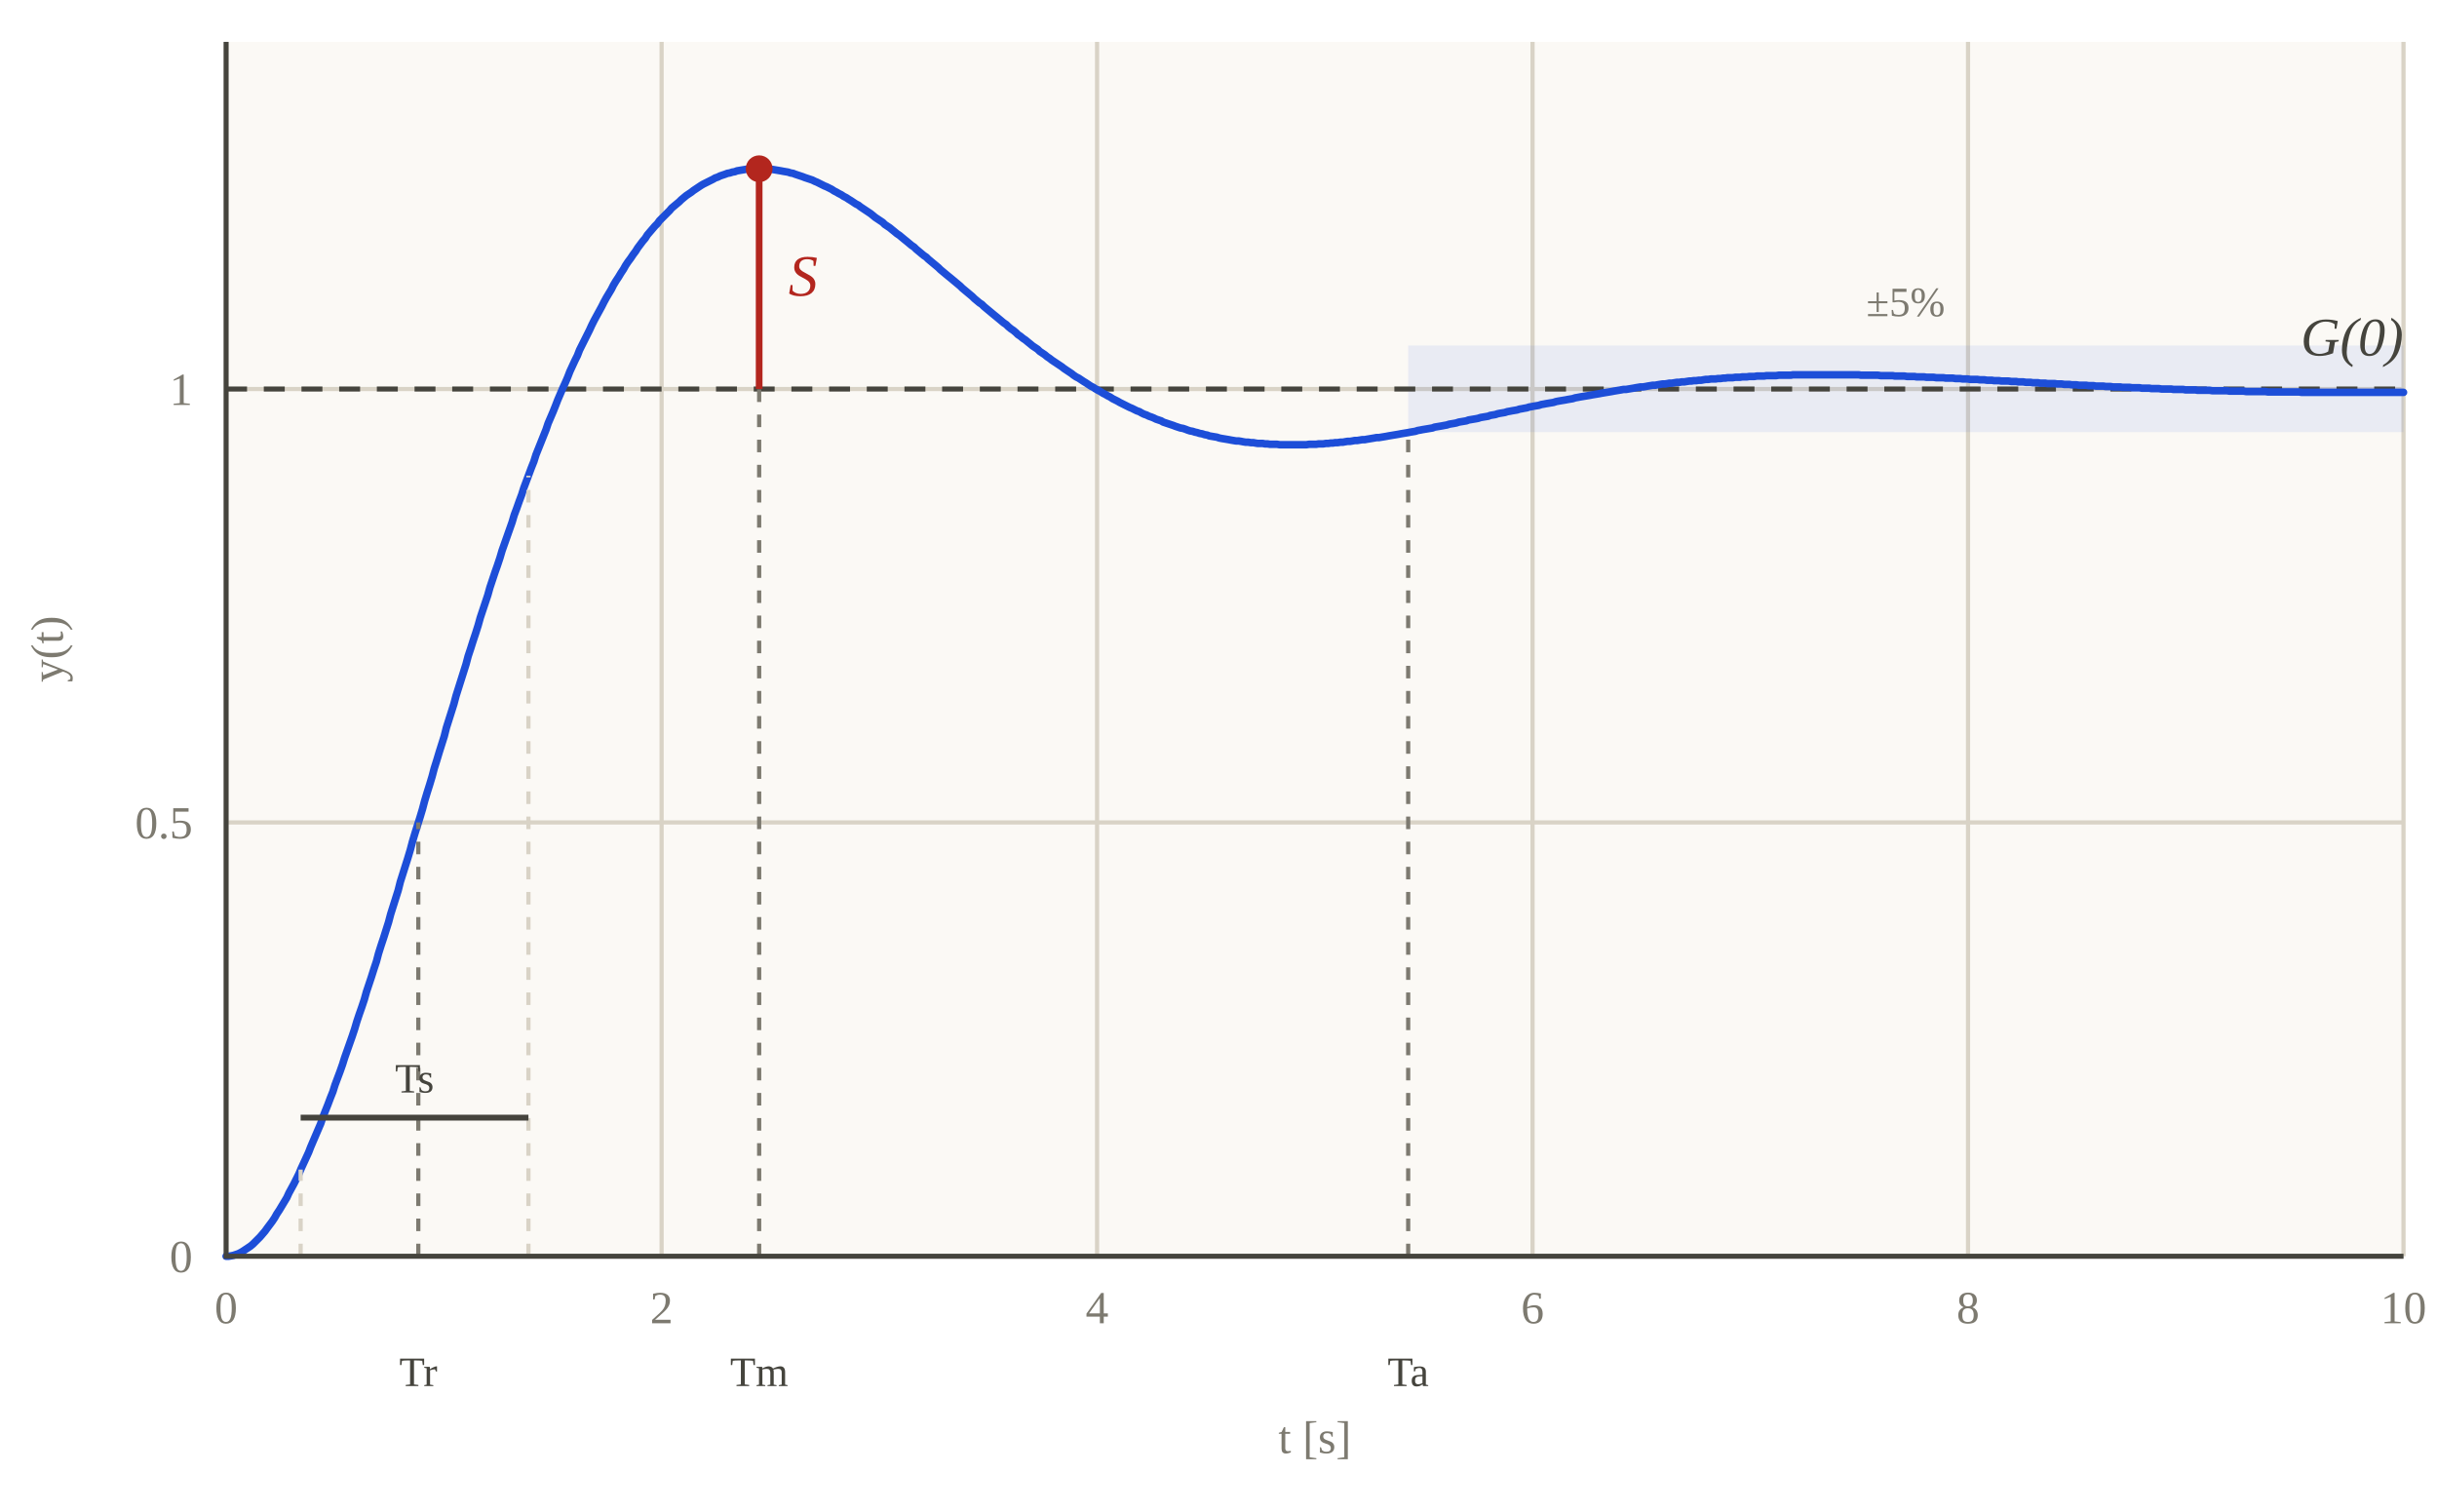
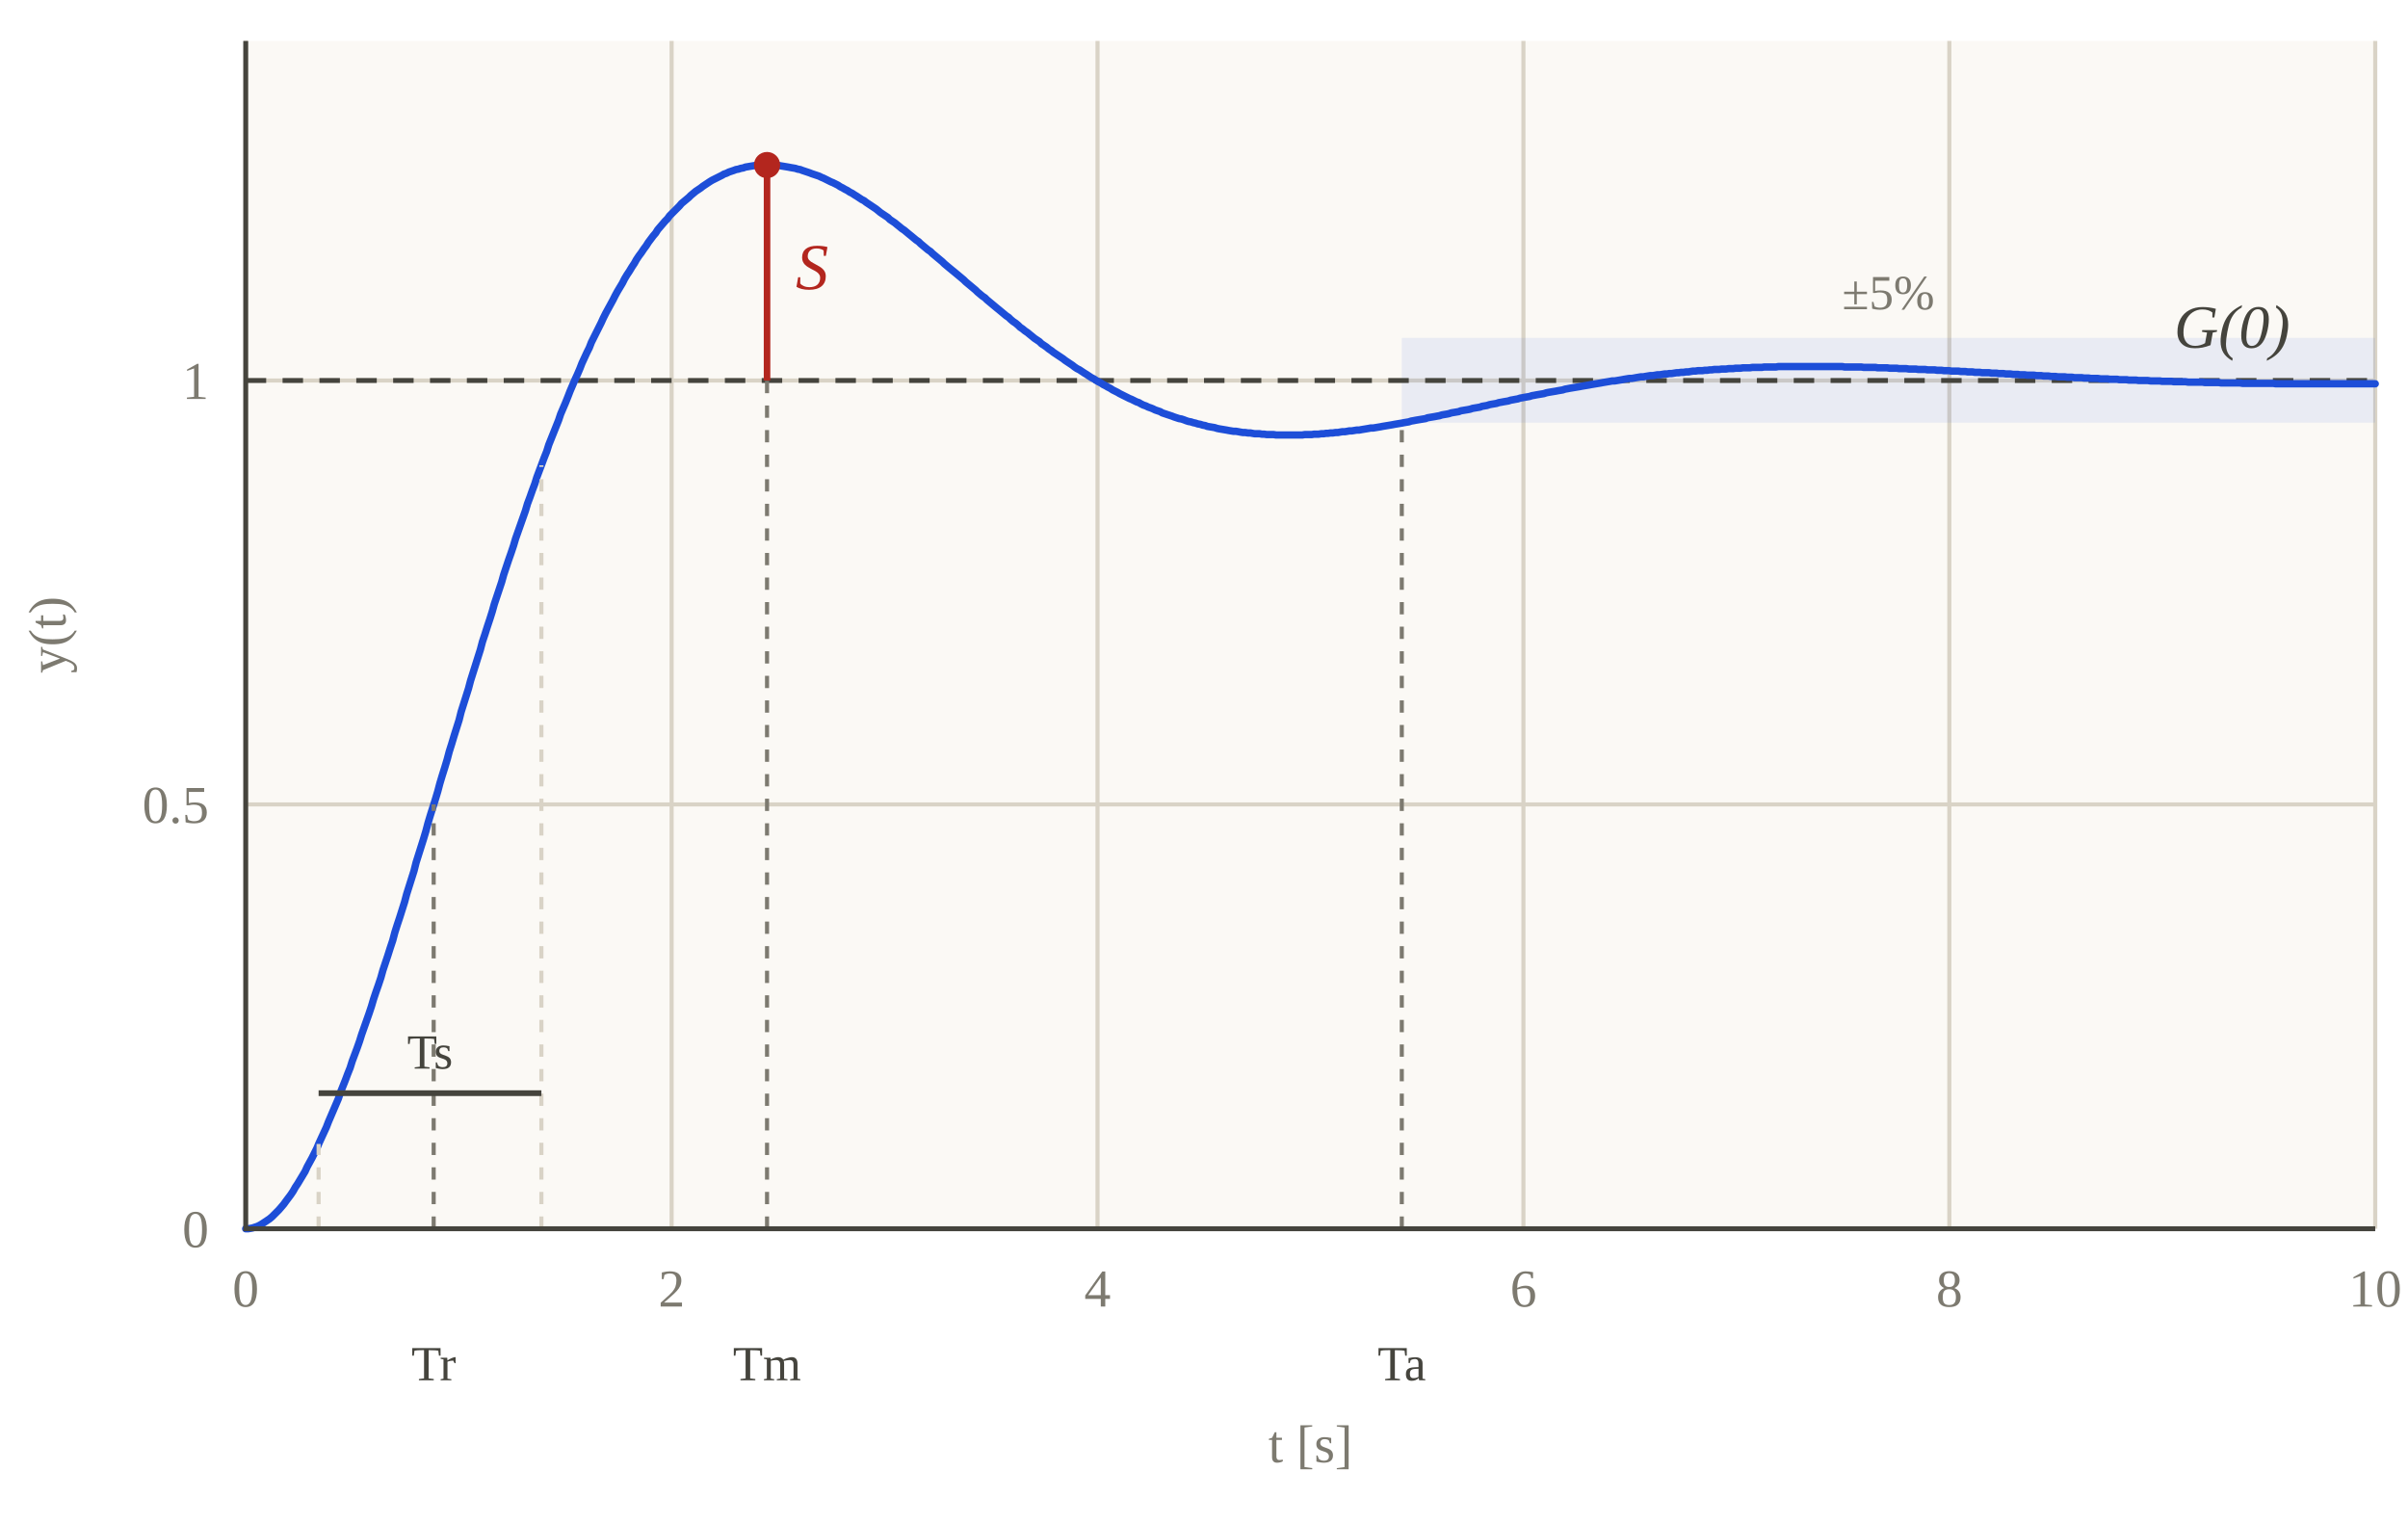
- <svg xmlns="http://www.w3.org/2000/svg" viewBox="0 0 582 361" fill="none">
-   <rect x="54.0" y="10.0" width="520.0" height="290.0" fill="var(--colore-foglio, #fbf9f5)" />
-   <path d="M54.0 10.0 V300.0 M158.0 10.0 V300.0 M262.0 10.0 V300.0 M366.0 10.0 V300.0 M470.0 10.0 V300.0 M574.0 10.0 V300.0 M54.0 300.0 H574.0 M54.0 196.4 H574.0 M54.0 92.9 H574.0" stroke="var(--colore-filetto, #d9d3c6)" stroke-width="1" />
-   <rect x="336.3" y="82.5" width="237.7" height="20.7" fill="var(--colore-blu-tenue, rgba(29,78,216,.08))" />
-   <path d="M54.0 92.9 H574.0" stroke="var(--colore-testo-2, #45443d)" stroke-width="1.2" stroke-dasharray="5 4" />
-   <path d="M54.0 300.0 L54.6 300.0 L55.2 299.9 L55.7 299.8 L56.3 299.6 L56.9 299.4 L57.5 299.1 L58.0 298.8 L58.6 298.4 L59.2 298.0 L59.8 297.6 L60.4 297.1 L60.9 296.6 L61.5 296.0 L62.1 295.4 L62.7 294.7 L63.3 294.0 L63.8 293.3 L64.4 292.5 L65.0 291.7 L65.6 290.8 L66.1 289.9 L66.7 289.0 L67.3 288.0 L67.9 287.0 L68.5 286.0 L69.0 284.9 L69.6 283.8 L70.2 282.7 L70.8 281.5 L71.4 280.3 L71.9 279.1 L72.5 277.8 L73.1 276.5 L73.7 275.2 L74.2 273.9 L74.8 272.5 L75.4 271.1 L76.0 269.7 L76.6 268.3 L77.1 266.8 L77.7 265.3 L78.3 263.8 L78.9 262.2 L79.5 260.7 L80.0 259.1 L80.6 257.5 L81.2 255.9 L81.8 254.2 L82.3 252.6 L82.9 250.9 L83.5 249.2 L84.1 247.5 L84.7 245.7 L85.2 244.0 L85.8 242.2 L86.4 240.5 L87.0 238.7 L87.5 236.9 L88.1 235.1 L88.7 233.3 L89.3 231.4 L89.9 229.6 L90.4 227.7 L91.0 225.8 L91.6 224.0 L92.2 222.1 L92.8 220.2 L93.3 218.3 L93.9 216.4 L94.5 214.5 L95.1 212.6 L95.6 210.6 L96.2 208.7 L96.8 206.8 L97.4 204.9 L98.0 202.9 L98.5 201.0 L99.1 199.0 L99.7 197.1 L100.3 195.2 L100.9 193.2 L101.4 191.3 L102.0 189.3 L102.6 187.4 L103.2 185.4 L103.7 183.5 L104.3 181.6 L104.9 179.6 L105.5 177.7 L106.1 175.8 L106.6 173.8 L107.2 171.9 L107.8 170.0 L108.4 168.1 L108.9 166.2 L109.5 164.3 L110.1 162.4 L110.7 160.5 L111.3 158.6 L111.8 156.7 L112.4 154.9 L113.0 153.0 L113.6 151.2 L114.2 149.3 L114.7 147.5 L115.3 145.7 L115.9 143.9 L116.5 142.1 L117.0 140.3 L117.6 138.5 L118.2 136.7 L118.8 135.0 L119.4 133.2 L119.9 131.5 L120.5 129.8 L121.1 128.1 L121.7 126.4 L122.3 124.7 L122.8 123.0 L123.4 121.4 L124.0 119.7 L124.6 118.1 L125.1 116.5 L125.7 114.9 L126.3 113.3 L126.9 111.7 L127.5 110.2 L128.0 108.6 L128.6 107.1 L129.2 105.6 L129.8 104.1 L130.4 102.6 L130.9 101.1 L131.5 99.7 L132.1 98.3 L132.7 96.8 L133.2 95.5 L133.8 94.1 L134.4 92.7 L135.0 91.4 L135.6 90.0 L136.1 88.7 L136.7 87.4 L137.3 86.1 L137.9 84.9 L138.4 83.6 L139.0 82.4 L139.6 81.2 L140.2 80.0 L140.8 78.8 L141.3 77.7 L141.9 76.5 L142.5 75.4 L143.1 74.3 L143.7 73.2 L144.2 72.2 L144.8 71.1 L145.4 70.1 L146.0 69.1 L146.5 68.1 L147.1 67.1 L147.7 66.2 L148.3 65.2 L148.9 64.3 L149.4 63.4 L150.0 62.5 L150.6 61.7 L151.2 60.8 L151.8 60.0 L152.3 59.2 L152.9 58.4 L153.5 57.6 L154.1 56.9 L154.6 56.1 L155.2 55.4 L155.8 54.7 L156.4 54.0 L157.0 53.4 L157.5 52.7 L158.1 52.1 L158.7 51.5 L159.3 50.9 L159.9 50.3 L160.4 49.7 L161.0 49.2 L161.6 48.7 L162.2 48.2 L162.7 47.7 L163.3 47.2 L163.9 46.7 L164.5 46.3 L165.1 45.9 L165.6 45.5 L166.2 45.1 L166.8 44.7 L167.4 44.3 L167.9 44.0 L168.5 43.7 L169.1 43.4 L169.7 43.1 L170.3 42.8 L170.8 42.5 L171.4 42.3 L172.0 42.0 L172.6 41.8 L173.2 41.6 L173.7 41.4 L174.3 41.3 L174.9 41.1 L175.5 41.0 L176.0 40.8 L176.6 40.7 L177.2 40.6 L177.8 40.5 L178.4 40.4 L178.9 40.4 L179.5 40.3 L180.1 40.3 L180.7 40.3 L181.3 40.3 L181.8 40.3 L182.4 40.3 L183.0 40.3 L183.6 40.4 L184.1 40.4 L184.7 40.5 L185.3 40.6 L185.9 40.7 L186.5 40.8 L187.0 40.9 L187.6 41.0 L188.2 41.1 L188.8 41.3 L189.4 41.4 L189.9 41.6 L190.5 41.8 L191.1 42.0 L191.7 42.2 L192.2 42.4 L192.8 42.6 L193.4 42.8 L194.0 43.0 L194.6 43.3 L195.1 43.5 L195.7 43.8 L196.3 44.1 L196.9 44.4 L197.4 44.6 L198.0 44.9 L198.6 45.2 L199.2 45.6 L199.8 45.9 L200.3 46.2 L200.9 46.5 L201.5 46.9 L202.1 47.2 L202.7 47.6 L203.2 47.9 L203.8 48.3 L204.4 48.7 L205.0 49.0 L205.5 49.4 L206.1 49.8 L206.7 50.2 L207.3 50.6 L207.9 51.0 L208.4 51.4 L209.0 51.9 L209.6 52.3 L210.2 52.7 L210.8 53.1 L211.3 53.6 L211.9 54.0 L212.5 54.4 L213.1 54.9 L213.6 55.3 L214.2 55.8 L214.8 56.2 L215.4 56.7 L216.0 57.2 L216.5 57.6 L217.1 58.1 L217.7 58.6 L218.3 59.0 L218.8 59.5 L219.4 60.0 L220.0 60.5 L220.6 61.0 L221.2 61.4 L221.7 61.9 L222.3 62.4 L222.9 62.9 L223.5 63.4 L224.1 63.9 L224.6 64.4 L225.2 64.9 L225.8 65.4 L226.4 65.9 L226.9 66.3 L227.5 66.8 L228.1 67.3 L228.7 67.8 L229.3 68.3 L229.8 68.8 L230.4 69.3 L231.0 69.8 L231.6 70.3 L232.2 70.8 L232.7 71.3 L233.3 71.8 L233.9 72.3 L234.5 72.7 L235.0 73.2 L235.6 73.7 L236.2 74.2 L236.8 74.7 L237.4 75.2 L237.9 75.6 L238.5 76.1 L239.1 76.6 L239.7 77.1 L240.3 77.5 L240.8 78.0 L241.4 78.5 L242.0 78.9 L242.6 79.4 L243.1 79.9 L243.7 80.3 L244.3 80.8 L244.9 81.2 L245.5 81.7 L246.0 82.1 L246.6 82.6 L247.2 83.0 L247.8 83.4 L248.3 83.9 L248.9 84.3 L249.5 84.7 L250.1 85.2 L250.7 85.6 L251.2 86.0 L251.8 86.4 L252.4 86.8 L253.0 87.2 L253.6 87.6 L254.1 88.0 L254.7 88.4 L255.3 88.8 L255.9 89.2 L256.4 89.6 L257.0 90.0 L257.6 90.3 L258.2 90.7 L258.8 91.1 L259.3 91.4 L259.9 91.8 L260.5 92.2 L261.1 92.5 L261.7 92.9 L262.2 93.2 L262.8 93.5 L263.4 93.9 L264.0 94.2 L264.5 94.5 L265.1 94.8 L265.7 95.2 L266.3 95.5 L266.9 95.8 L267.4 96.1 L268.0 96.4 L268.6 96.7 L269.2 97.0 L269.8 97.3 L270.3 97.5 L270.9 97.8 L271.5 98.1 L272.1 98.3 L272.6 98.6 L273.2 98.9 L273.8 99.1 L274.4 99.4 L275.0 99.6 L275.5 99.8 L276.1 100.1 L276.7 100.3 L277.3 100.5 L277.8 100.8 L278.4 101.0 L279.0 101.2 L279.6 101.4 L280.2 101.6 L280.7 101.8 L281.3 102.0 L281.9 102.2 L282.5 102.3 L283.1 102.5 L283.6 102.7 L284.2 102.9 L284.8 103.0 L285.4 103.2 L285.9 103.3 L286.5 103.5 L287.1 103.6 L287.7 103.8 L288.3 103.9 L288.8 104.1 L289.4 104.2 L290.0 104.3 L290.6 104.4 L291.2 104.6 L291.7 104.7 L292.3 104.8 L292.9 104.9 L293.5 105.0 L294.0 105.1 L294.6 105.2 L295.2 105.3 L295.8 105.3 L296.4 105.4 L296.9 105.5 L297.5 105.6 L298.1 105.6 L298.7 105.7 L299.3 105.7 L299.8 105.8 L300.4 105.9 L301.0 105.9 L301.6 105.9 L302.1 106.0 L302.7 106.0 L303.3 106.1 L303.9 106.1 L304.5 106.1 L305.0 106.1 L305.6 106.2 L306.2 106.2 L306.8 106.2 L307.3 106.2 L307.9 106.2 L308.5 106.2 L309.1 106.2 L309.7 106.2 L310.2 106.2 L310.8 106.2 L311.4 106.2 L312.0 106.2 L312.6 106.1 L313.1 106.1 L313.7 106.1 L314.3 106.1 L314.9 106.0 L315.4 106.0 L316.0 106.0 L316.6 105.9 L317.2 105.9 L317.8 105.8 L318.3 105.8 L318.9 105.7 L319.5 105.7 L320.1 105.6 L320.7 105.6 L321.2 105.5 L321.8 105.4 L322.4 105.4 L323.0 105.3 L323.5 105.2 L324.1 105.2 L324.7 105.1 L325.3 105.0 L325.9 105.0 L326.4 104.9 L327.0 104.8 L327.6 104.7 L328.2 104.6 L328.7 104.5 L329.3 104.5 L329.9 104.4 L330.5 104.3 L331.1 104.2 L331.6 104.1 L332.2 104.0 L332.8 103.9 L333.4 103.8 L334.0 103.7 L334.5 103.6 L335.1 103.5 L335.7 103.4 L336.3 103.3 L336.8 103.2 L337.4 103.1 L338.0 103.0 L338.6 102.8 L339.2 102.7 L339.7 102.6 L340.3 102.5 L340.9 102.4 L341.5 102.3 L342.1 102.2 L342.6 102.0 L343.2 101.9 L343.8 101.8 L344.4 101.7 L344.9 101.6 L345.5 101.5 L346.1 101.3 L346.7 101.2 L347.3 101.1 L347.8 101.0 L348.4 100.8 L349.0 100.7 L349.6 100.6 L350.2 100.5 L350.7 100.3 L351.3 100.2 L351.9 100.1 L352.5 100.0 L353.0 99.9 L353.6 99.7 L354.2 99.6 L354.8 99.5 L355.4 99.4 L355.9 99.2 L356.5 99.1 L357.1 99.0 L357.7 98.8 L358.2 98.7 L358.8 98.6 L359.4 98.5 L360.0 98.3 L360.6 98.2 L361.1 98.1 L361.7 98.0 L362.3 97.9 L362.9 97.7 L363.5 97.6 L364.0 97.5 L364.6 97.4 L365.2 97.2 L365.8 97.1 L366.3 97.0 L366.9 96.9 L367.5 96.8 L368.1 96.6 L368.7 96.5 L369.2 96.4 L369.8 96.3 L370.4 96.2 L371.0 96.1 L371.6 95.9 L372.1 95.8 L372.7 95.7 L373.3 95.6 L373.9 95.5 L374.4 95.4 L375.0 95.3 L375.6 95.2 L376.2 95.0 L376.8 94.9 L377.3 94.8 L377.9 94.7 L378.5 94.6 L379.1 94.5 L379.7 94.4 L380.2 94.3 L380.8 94.2 L381.4 94.1 L382.0 94.0 L382.5 93.9 L383.1 93.8 L383.7 93.7 L384.3 93.6 L384.9 93.5 L385.4 93.4 L386.0 93.3 L386.6 93.2 L387.2 93.1 L387.7 93.0 L388.3 93.0 L388.9 92.9 L389.5 92.8 L390.1 92.7 L390.6 92.6 L391.2 92.5 L391.8 92.4 L392.4 92.4 L393.0 92.3 L393.5 92.2 L394.1 92.1 L394.7 92.0 L395.3 92.0 L395.8 91.9 L396.4 91.8 L397.0 91.7 L397.6 91.7 L398.2 91.6 L398.7 91.5 L399.3 91.5 L399.9 91.4 L400.5 91.3 L401.1 91.3 L401.6 91.2 L402.2 91.2 L402.8 91.1 L403.4 91.0 L403.9 91.0 L404.5 90.9 L405.1 90.9 L405.7 90.8 L406.3 90.8 L406.8 90.7 L407.4 90.6 L408.0 90.6 L408.6 90.5 L409.2 90.5 L409.7 90.5 L410.3 90.4 L410.9 90.4 L411.5 90.3 L412.0 90.3 L412.6 90.2 L413.2 90.2 L413.8 90.2 L414.4 90.1 L414.9 90.1 L415.5 90.1 L416.1 90.0 L416.7 90.0 L417.2 90.0 L417.8 89.9 L418.4 89.9 L419.0 89.9 L419.6 89.8 L420.1 89.8 L420.7 89.8 L421.3 89.8 L421.9 89.7 L422.5 89.7 L423.0 89.7 L423.6 89.7 L424.2 89.7 L424.8 89.6 L425.3 89.6 L425.9 89.6 L426.5 89.6 L427.1 89.6 L427.7 89.6 L428.2 89.5 L428.8 89.5 L429.4 89.5 L430.0 89.5 L430.6 89.5 L431.1 89.5 L431.7 89.5 L432.3 89.5 L432.9 89.5 L433.4 89.5 L434.0 89.5 L434.6 89.5 L435.2 89.5 L435.8 89.5 L436.3 89.5 L436.9 89.5 L437.5 89.5 L438.1 89.5 L438.6 89.5 L439.2 89.5 L439.8 89.5 L440.4 89.5 L441.0 89.5 L441.5 89.5 L442.1 89.5 L442.7 89.5 L443.3 89.5 L443.9 89.5 L444.4 89.6 L445.0 89.6 L445.6 89.6 L446.2 89.6 L446.7 89.6 L447.3 89.6 L447.9 89.6 L448.5 89.6 L449.1 89.7 L449.6 89.7 L450.2 89.7 L450.8 89.7 L451.4 89.7 L452.0 89.7 L452.5 89.8 L453.1 89.8 L453.7 89.8 L454.3 89.8 L454.8 89.8 L455.4 89.9 L456.0 89.9 L456.6 89.9 L457.2 89.9 L457.7 90.0 L458.3 90.0 L458.9 90.0 L459.5 90.0 L460.1 90.1 L460.6 90.1 L461.2 90.1 L461.8 90.1 L462.4 90.2 L462.9 90.2 L463.5 90.2 L464.1 90.2 L464.7 90.3 L465.3 90.3 L465.8 90.3 L466.4 90.3 L467.0 90.4 L467.6 90.4 L468.1 90.4 L468.7 90.5 L469.3 90.5 L469.9 90.5 L470.5 90.6 L471.0 90.6 L471.6 90.6 L472.2 90.6 L472.8 90.7 L473.4 90.7 L473.9 90.7 L474.5 90.8 L475.1 90.8 L475.7 90.8 L476.2 90.9 L476.8 90.9 L477.4 90.9 L478.0 91.0 L478.6 91.0 L479.1 91.0 L479.7 91.0 L480.3 91.1 L480.9 91.1 L481.5 91.1 L482.0 91.2 L482.6 91.2 L483.2 91.2 L483.8 91.3 L484.3 91.3 L484.9 91.3 L485.5 91.4 L486.1 91.4 L486.7 91.4 L487.2 91.5 L487.8 91.5 L488.4 91.5 L489.0 91.6 L489.6 91.6 L490.1 91.6 L490.7 91.6 L491.3 91.7 L491.9 91.7 L492.4 91.7 L493.0 91.8 L493.6 91.8 L494.2 91.8 L494.8 91.9 L495.3 91.9 L495.9 91.9 L496.5 92.0 L497.1 92.0 L497.6 92.0 L498.2 92.0 L498.8 92.1 L499.4 92.1 L500.0 92.1 L500.5 92.2 L501.1 92.2 L501.7 92.2 L502.3 92.2 L502.9 92.3 L503.4 92.3 L504.0 92.3 L504.6 92.4 L505.2 92.4 L505.7 92.4 L506.3 92.4 L506.9 92.5 L507.5 92.5 L508.1 92.5 L508.6 92.5 L509.2 92.6 L509.8 92.6 L510.4 92.6 L511.0 92.6 L511.5 92.7 L512.1 92.7 L512.7 92.7 L513.3 92.7 L513.8 92.8 L514.4 92.8 L515.0 92.8 L515.6 92.8 L516.2 92.9 L516.7 92.9 L517.3 92.9 L517.9 92.9 L518.5 92.9 L519.1 93.0 L519.6 93.0 L520.2 93.0 L520.8 93.0 L521.4 93.0 L521.9 93.1 L522.5 93.1 L523.1 93.1 L523.7 93.1 L524.3 93.1 L524.8 93.2 L525.4 93.2 L526.0 93.2 L526.6 93.2 L527.1 93.2 L527.7 93.2 L528.3 93.3 L528.9 93.3 L529.5 93.3 L530.0 93.3 L530.6 93.3 L531.2 93.3 L531.8 93.3 L532.4 93.4 L532.9 93.4 L533.5 93.4 L534.1 93.4 L534.7 93.4 L535.2 93.4 L535.8 93.4 L536.4 93.5 L537.0 93.5 L537.6 93.5 L538.1 93.5 L538.7 93.5 L539.3 93.5 L539.9 93.5 L540.5 93.5 L541.0 93.5 L541.6 93.6 L542.2 93.6 L542.8 93.6 L543.3 93.6 L543.9 93.6 L544.5 93.6 L545.1 93.6 L545.7 93.6 L546.2 93.6 L546.8 93.6 L547.4 93.6 L548.0 93.6 L548.5 93.6 L549.1 93.6 L549.7 93.7 L550.3 93.7 L550.9 93.7 L551.4 93.7 L552.0 93.7 L552.6 93.7 L553.2 93.7 L553.8 93.7 L554.3 93.7 L554.9 93.7 L555.5 93.7 L556.1 93.7 L556.6 93.7 L557.2 93.7 L557.8 93.7 L558.4 93.7 L559.0 93.7 L559.5 93.7 L560.1 93.7 L560.7 93.7 L561.3 93.7 L561.9 93.7 L562.4 93.7 L563.0 93.7 L563.6 93.7 L564.2 93.7 L564.7 93.7 L565.3 93.7 L565.9 93.7 L566.5 93.7 L567.1 93.7 L567.6 93.7 L568.2 93.7 L568.8 93.7 L569.4 93.7 L570.0 93.7 L570.5 93.7 L571.1 93.7 L571.7 93.7 L572.3 93.7 L572.8 93.7 L573.4 93.7 L574.0 93.7" fill="none" stroke="var(--colore-blu, #1d4ed8)" stroke-width="1.8" stroke-linejoin="round" stroke-linecap="round" />
-   <path d="M71.8 300.0 V279.3" stroke="var(--colore-filetto, #d9d3c6)" stroke-width="1" stroke-dasharray="3 3" />
-   <path d="M126.2 300.0 V113.6" stroke="var(--colore-filetto, #d9d3c6)" stroke-width="1" stroke-dasharray="3 3" />
-   <path d="M99.9 300.0 V196.4" stroke="var(--colore-muted, #7d7a70)" stroke-width="1" stroke-dasharray="3 3" />
-   <path d="M181.3 300.0 V40.3" stroke="var(--colore-muted, #7d7a70)" stroke-width="1" stroke-dasharray="3 3" />
-   <path d="M336.3 300.0 V103.3" stroke="var(--colore-muted, #7d7a70)" stroke-width="1" stroke-dasharray="3 3" />
-   <path d="M181.3 92.9 V40.3" stroke="var(--colore-rosso, #b3261e)" stroke-width="1.6" />
-   <circle cx="181.3" cy="40.3" r="3.2" fill="var(--colore-rosso, #b3261e)" />
-   <text x="188.3" y="70.6" text-anchor="start" font-family="var(--font-serif, Georgia, serif)" font-size="14" fill="var(--colore-rosso, #b3261e)" font-style="italic">S</text>
-   <path d="M71.8 266.9 H126.2" stroke="var(--colore-testo-2, #45443d)" stroke-width="1.4" />
-   <text x="99.0" y="260.9" text-anchor="middle" font-family="var(--font-mono, monospace)" font-size="10" fill="var(--colore-testo-2, #45443d)">Ts</text>
-   <text x="574.0" y="84.9" text-anchor="end" font-family="var(--font-serif, Georgia, serif)" font-size="13" fill="var(--colore-testo-2, #45443d)" font-style="italic">G(0)</text>
-   <text x="455.1" y="75.5" text-anchor="middle" font-family="var(--font-mono, monospace)" font-size="10" fill="var(--colore-muted, #7d7a70)">±5%</text>
-   <path d="M54.0 10.0 V300.0 H574.0" fill="none" stroke="var(--colore-testo-2, #45443d)" stroke-width="1.2" />
-   <g font-family="var(--font-mono, monospace)" font-size="11" fill="var(--colore-muted, #7d7a70)" text-anchor="middle">
-     <text x="54.0" y="316.0">0</text>
-     <text x="158.0" y="316.0">2</text>
-     <text x="262.0" y="316.0">4</text>
-     <text x="366.0" y="316.0">6</text>
-     <text x="470.0" y="316.0">8</text>
-     <text x="574.0" y="316.0">10</text>
+ <svg xmlns="http://www.w3.org/2000/svg" viewBox="0 0 588 372" fill="none">
+   <rect x="60.0" y="10.0" width="520.0" height="290.0" fill="var(--colore-foglio, #fbf9f5)" />
+   <path d="M60.0 10.0 V300.0 M164.0 10.0 V300.0 M268.0 10.0 V300.0 M372.0 10.0 V300.0 M476.0 10.0 V300.0 M580.0 10.0 V300.0 M60.0 300.0 H580.0 M60.0 196.4 H580.0 M60.0 92.9 H580.0" stroke="var(--colore-filetto, #d9d3c6)" stroke-width="1" />
+   <rect x="342.3" y="82.5" width="237.7" height="20.7" fill="var(--colore-blu-tenue, rgba(29,78,216,.08))" />
+   <path d="M60.0 92.9 H580.0" stroke="var(--colore-testo-2, #45443d)" stroke-width="1.2" stroke-dasharray="5 4" />
+   <path d="M60.0 300.0 L60.6 300.0 L61.2 299.9 L61.7 299.8 L62.3 299.6 L62.9 299.4 L63.5 299.1 L64.0 298.8 L64.6 298.4 L65.2 298.0 L65.8 297.6 L66.4 297.1 L66.9 296.6 L67.5 296.0 L68.1 295.4 L68.7 294.7 L69.3 294.0 L69.8 293.3 L70.4 292.5 L71.0 291.7 L71.6 290.8 L72.1 289.9 L72.7 289.0 L73.3 288.0 L73.9 287.0 L74.5 286.0 L75.0 284.9 L75.6 283.8 L76.2 282.7 L76.8 281.5 L77.4 280.3 L77.9 279.1 L78.5 277.8 L79.1 276.5 L79.7 275.2 L80.2 273.9 L80.8 272.5 L81.4 271.1 L82.0 269.7 L82.6 268.3 L83.1 266.8 L83.7 265.3 L84.3 263.8 L84.9 262.2 L85.5 260.7 L86.0 259.1 L86.6 257.5 L87.2 255.9 L87.8 254.2 L88.3 252.6 L88.9 250.9 L89.5 249.2 L90.1 247.5 L90.7 245.7 L91.2 244.0 L91.8 242.2 L92.4 240.5 L93.0 238.7 L93.5 236.9 L94.1 235.1 L94.7 233.3 L95.3 231.4 L95.9 229.6 L96.4 227.7 L97.0 225.8 L97.6 224.0 L98.2 222.1 L98.8 220.2 L99.3 218.3 L99.9 216.4 L100.5 214.5 L101.1 212.6 L101.6 210.6 L102.2 208.7 L102.8 206.8 L103.4 204.9 L104.0 202.9 L104.5 201.0 L105.1 199.0 L105.7 197.1 L106.3 195.2 L106.9 193.2 L107.4 191.3 L108.0 189.3 L108.6 187.4 L109.2 185.4 L109.7 183.5 L110.3 181.6 L110.9 179.6 L111.5 177.7 L112.1 175.8 L112.6 173.8 L113.2 171.9 L113.8 170.0 L114.4 168.1 L114.9 166.2 L115.5 164.3 L116.1 162.4 L116.7 160.5 L117.3 158.6 L117.8 156.7 L118.4 154.9 L119.0 153.0 L119.6 151.2 L120.2 149.3 L120.7 147.5 L121.3 145.7 L121.9 143.9 L122.5 142.1 L123.0 140.3 L123.6 138.5 L124.2 136.7 L124.8 135.0 L125.4 133.2 L125.9 131.5 L126.5 129.8 L127.1 128.1 L127.7 126.4 L128.3 124.7 L128.8 123.0 L129.4 121.4 L130.0 119.7 L130.6 118.1 L131.1 116.5 L131.7 114.9 L132.3 113.3 L132.9 111.7 L133.5 110.2 L134.0 108.6 L134.6 107.1 L135.2 105.6 L135.8 104.1 L136.4 102.6 L136.9 101.1 L137.5 99.7 L138.1 98.3 L138.7 96.8 L139.2 95.5 L139.8 94.1 L140.4 92.7 L141.0 91.4 L141.6 90.0 L142.1 88.7 L142.7 87.4 L143.3 86.1 L143.9 84.9 L144.4 83.6 L145.0 82.4 L145.6 81.2 L146.2 80.0 L146.8 78.8 L147.3 77.7 L147.9 76.5 L148.5 75.4 L149.1 74.3 L149.7 73.2 L150.2 72.2 L150.8 71.1 L151.4 70.1 L152.0 69.1 L152.5 68.1 L153.1 67.1 L153.7 66.2 L154.3 65.2 L154.9 64.3 L155.4 63.4 L156.0 62.5 L156.6 61.7 L157.2 60.8 L157.8 60.0 L158.3 59.2 L158.9 58.4 L159.5 57.6 L160.1 56.9 L160.6 56.1 L161.2 55.4 L161.8 54.7 L162.4 54.0 L163.0 53.4 L163.5 52.7 L164.1 52.1 L164.7 51.5 L165.3 50.9 L165.9 50.3 L166.4 49.7 L167.0 49.2 L167.6 48.7 L168.2 48.2 L168.7 47.7 L169.3 47.2 L169.9 46.7 L170.5 46.3 L171.1 45.9 L171.6 45.5 L172.2 45.1 L172.8 44.7 L173.4 44.3 L173.9 44.0 L174.5 43.7 L175.1 43.4 L175.7 43.1 L176.3 42.8 L176.8 42.5 L177.4 42.3 L178.0 42.0 L178.6 41.8 L179.2 41.6 L179.7 41.4 L180.3 41.3 L180.9 41.1 L181.5 41.0 L182.0 40.8 L182.6 40.7 L183.2 40.6 L183.8 40.5 L184.4 40.4 L184.9 40.4 L185.5 40.3 L186.1 40.3 L186.7 40.3 L187.3 40.3 L187.8 40.3 L188.4 40.3 L189.0 40.3 L189.6 40.4 L190.1 40.4 L190.7 40.5 L191.3 40.6 L191.9 40.7 L192.5 40.8 L193.0 40.9 L193.6 41.0 L194.2 41.1 L194.8 41.3 L195.4 41.4 L195.9 41.6 L196.5 41.8 L197.1 42.0 L197.7 42.2 L198.2 42.4 L198.8 42.6 L199.4 42.8 L200.0 43.0 L200.6 43.3 L201.1 43.5 L201.7 43.8 L202.3 44.1 L202.9 44.4 L203.4 44.6 L204.0 44.9 L204.6 45.2 L205.2 45.6 L205.8 45.9 L206.3 46.2 L206.9 46.5 L207.5 46.9 L208.1 47.2 L208.7 47.6 L209.2 47.9 L209.8 48.3 L210.4 48.7 L211.0 49.0 L211.5 49.4 L212.1 49.8 L212.7 50.2 L213.3 50.6 L213.9 51.0 L214.4 51.4 L215.0 51.9 L215.6 52.3 L216.2 52.7 L216.8 53.1 L217.3 53.6 L217.9 54.0 L218.5 54.4 L219.1 54.9 L219.6 55.3 L220.2 55.8 L220.8 56.2 L221.4 56.7 L222.0 57.2 L222.5 57.6 L223.1 58.1 L223.7 58.6 L224.3 59.0 L224.8 59.5 L225.4 60.0 L226.0 60.5 L226.6 61.0 L227.2 61.4 L227.7 61.9 L228.3 62.4 L228.9 62.9 L229.5 63.4 L230.1 63.9 L230.6 64.4 L231.2 64.9 L231.8 65.4 L232.4 65.9 L232.9 66.3 L233.5 66.8 L234.1 67.3 L234.7 67.8 L235.3 68.3 L235.8 68.8 L236.4 69.3 L237.0 69.8 L237.6 70.3 L238.2 70.8 L238.7 71.3 L239.3 71.8 L239.9 72.3 L240.5 72.7 L241.0 73.2 L241.6 73.7 L242.2 74.2 L242.8 74.7 L243.4 75.2 L243.9 75.6 L244.5 76.1 L245.1 76.6 L245.7 77.1 L246.3 77.5 L246.8 78.0 L247.4 78.5 L248.0 78.9 L248.6 79.4 L249.1 79.9 L249.7 80.3 L250.3 80.8 L250.9 81.2 L251.5 81.7 L252.0 82.1 L252.6 82.6 L253.2 83.0 L253.8 83.4 L254.3 83.9 L254.9 84.3 L255.5 84.7 L256.1 85.2 L256.7 85.6 L257.2 86.0 L257.8 86.4 L258.4 86.8 L259.0 87.2 L259.6 87.6 L260.1 88.0 L260.7 88.4 L261.3 88.8 L261.9 89.2 L262.4 89.6 L263.0 90.0 L263.6 90.3 L264.2 90.7 L264.8 91.1 L265.3 91.4 L265.9 91.8 L266.5 92.2 L267.1 92.5 L267.7 92.9 L268.2 93.2 L268.8 93.5 L269.4 93.9 L270.0 94.2 L270.5 94.5 L271.1 94.8 L271.7 95.2 L272.3 95.5 L272.9 95.8 L273.4 96.1 L274.0 96.4 L274.6 96.7 L275.2 97.0 L275.8 97.3 L276.3 97.5 L276.9 97.8 L277.5 98.1 L278.1 98.3 L278.6 98.6 L279.2 98.9 L279.8 99.1 L280.4 99.4 L281.0 99.6 L281.5 99.8 L282.1 100.1 L282.7 100.3 L283.3 100.5 L283.8 100.8 L284.4 101.0 L285.0 101.2 L285.6 101.4 L286.2 101.6 L286.7 101.8 L287.3 102.0 L287.9 102.2 L288.5 102.3 L289.1 102.5 L289.6 102.7 L290.2 102.9 L290.8 103.0 L291.4 103.2 L291.9 103.3 L292.5 103.5 L293.1 103.6 L293.7 103.8 L294.3 103.9 L294.8 104.1 L295.4 104.2 L296.0 104.3 L296.6 104.4 L297.2 104.6 L297.7 104.7 L298.3 104.8 L298.9 104.9 L299.5 105.0 L300.0 105.1 L300.6 105.2 L301.2 105.3 L301.8 105.3 L302.4 105.4 L302.9 105.5 L303.5 105.6 L304.1 105.6 L304.7 105.7 L305.3 105.7 L305.8 105.8 L306.4 105.9 L307.0 105.9 L307.6 105.9 L308.1 106.0 L308.7 106.0 L309.3 106.1 L309.9 106.1 L310.5 106.1 L311.0 106.1 L311.6 106.2 L312.2 106.2 L312.8 106.2 L313.3 106.2 L313.9 106.2 L314.5 106.2 L315.1 106.2 L315.7 106.2 L316.2 106.2 L316.8 106.2 L317.4 106.2 L318.0 106.2 L318.6 106.1 L319.1 106.1 L319.7 106.1 L320.3 106.1 L320.9 106.0 L321.4 106.0 L322.0 106.0 L322.6 105.9 L323.2 105.9 L323.8 105.8 L324.3 105.8 L324.9 105.7 L325.5 105.7 L326.1 105.6 L326.7 105.6 L327.2 105.5 L327.8 105.4 L328.4 105.4 L329.0 105.3 L329.5 105.2 L330.1 105.2 L330.7 105.1 L331.3 105.0 L331.9 105.0 L332.4 104.9 L333.0 104.8 L333.6 104.7 L334.2 104.6 L334.7 104.5 L335.3 104.5 L335.9 104.4 L336.5 104.3 L337.1 104.2 L337.6 104.1 L338.2 104.0 L338.8 103.9 L339.4 103.8 L340.0 103.7 L340.5 103.6 L341.1 103.5 L341.7 103.4 L342.3 103.3 L342.8 103.2 L343.4 103.1 L344.0 103.0 L344.6 102.8 L345.2 102.7 L345.7 102.6 L346.3 102.5 L346.9 102.4 L347.5 102.3 L348.1 102.2 L348.6 102.0 L349.2 101.9 L349.8 101.8 L350.4 101.7 L350.9 101.6 L351.5 101.5 L352.1 101.3 L352.7 101.2 L353.3 101.1 L353.8 101.0 L354.4 100.8 L355.0 100.7 L355.6 100.6 L356.2 100.5 L356.7 100.3 L357.3 100.2 L357.9 100.1 L358.5 100.0 L359.0 99.9 L359.6 99.7 L360.2 99.6 L360.8 99.5 L361.4 99.4 L361.9 99.2 L362.5 99.1 L363.1 99.0 L363.7 98.8 L364.2 98.7 L364.8 98.6 L365.4 98.5 L366.0 98.3 L366.6 98.2 L367.1 98.1 L367.7 98.0 L368.3 97.9 L368.9 97.7 L369.5 97.6 L370.0 97.5 L370.6 97.4 L371.2 97.2 L371.8 97.1 L372.3 97.0 L372.9 96.9 L373.5 96.8 L374.1 96.6 L374.7 96.5 L375.2 96.4 L375.8 96.3 L376.4 96.2 L377.0 96.1 L377.6 95.9 L378.1 95.8 L378.7 95.7 L379.3 95.6 L379.9 95.5 L380.4 95.4 L381.0 95.3 L381.6 95.2 L382.2 95.0 L382.8 94.9 L383.3 94.8 L383.9 94.7 L384.5 94.6 L385.1 94.5 L385.7 94.4 L386.2 94.3 L386.8 94.2 L387.4 94.1 L388.0 94.0 L388.5 93.9 L389.1 93.8 L389.7 93.7 L390.3 93.6 L390.9 93.5 L391.4 93.4 L392.0 93.3 L392.6 93.2 L393.2 93.1 L393.7 93.0 L394.3 93.0 L394.9 92.9 L395.5 92.8 L396.1 92.7 L396.6 92.6 L397.2 92.5 L397.8 92.4 L398.4 92.4 L399.0 92.3 L399.5 92.2 L400.1 92.1 L400.7 92.0 L401.3 92.0 L401.8 91.9 L402.4 91.8 L403.0 91.7 L403.6 91.7 L404.2 91.6 L404.7 91.5 L405.3 91.5 L405.9 91.4 L406.5 91.3 L407.1 91.3 L407.6 91.2 L408.2 91.2 L408.8 91.1 L409.4 91.0 L409.9 91.0 L410.5 90.9 L411.1 90.9 L411.7 90.8 L412.3 90.8 L412.8 90.7 L413.4 90.6 L414.0 90.6 L414.6 90.5 L415.2 90.5 L415.7 90.5 L416.3 90.4 L416.9 90.4 L417.5 90.3 L418.0 90.3 L418.6 90.2 L419.2 90.2 L419.8 90.2 L420.4 90.1 L420.9 90.1 L421.5 90.1 L422.1 90.0 L422.7 90.0 L423.2 90.0 L423.8 89.9 L424.4 89.9 L425.0 89.9 L425.6 89.8 L426.1 89.8 L426.7 89.8 L427.3 89.8 L427.9 89.7 L428.5 89.7 L429.0 89.7 L429.6 89.7 L430.2 89.7 L430.8 89.6 L431.3 89.6 L431.9 89.6 L432.5 89.6 L433.1 89.6 L433.7 89.6 L434.2 89.5 L434.8 89.5 L435.4 89.5 L436.0 89.5 L436.6 89.5 L437.1 89.5 L437.7 89.5 L438.3 89.5 L438.9 89.5 L439.4 89.5 L440.0 89.5 L440.6 89.5 L441.2 89.5 L441.8 89.5 L442.3 89.5 L442.9 89.5 L443.5 89.5 L444.1 89.5 L444.6 89.5 L445.2 89.5 L445.8 89.5 L446.4 89.5 L447.0 89.5 L447.5 89.5 L448.1 89.5 L448.7 89.5 L449.3 89.5 L449.9 89.5 L450.4 89.6 L451.0 89.6 L451.6 89.6 L452.2 89.6 L452.7 89.6 L453.3 89.6 L453.9 89.6 L454.5 89.6 L455.1 89.7 L455.6 89.7 L456.2 89.7 L456.8 89.7 L457.4 89.7 L458.0 89.7 L458.5 89.8 L459.1 89.8 L459.7 89.8 L460.3 89.8 L460.8 89.8 L461.4 89.9 L462.0 89.9 L462.6 89.9 L463.2 89.9 L463.7 90.0 L464.3 90.0 L464.9 90.0 L465.5 90.0 L466.1 90.1 L466.6 90.1 L467.2 90.1 L467.8 90.1 L468.4 90.2 L468.9 90.2 L469.5 90.2 L470.1 90.2 L470.7 90.3 L471.3 90.3 L471.8 90.3 L472.4 90.3 L473.0 90.4 L473.6 90.4 L474.1 90.4 L474.7 90.5 L475.3 90.5 L475.9 90.5 L476.5 90.6 L477.0 90.6 L477.6 90.6 L478.2 90.6 L478.8 90.7 L479.4 90.7 L479.9 90.7 L480.5 90.8 L481.1 90.8 L481.7 90.8 L482.2 90.9 L482.8 90.9 L483.4 90.9 L484.0 91.0 L484.6 91.0 L485.1 91.0 L485.7 91.0 L486.3 91.1 L486.9 91.1 L487.5 91.1 L488.0 91.2 L488.6 91.2 L489.2 91.2 L489.8 91.3 L490.3 91.3 L490.9 91.3 L491.5 91.4 L492.1 91.4 L492.7 91.4 L493.2 91.5 L493.8 91.5 L494.4 91.5 L495.0 91.6 L495.6 91.6 L496.1 91.6 L496.7 91.6 L497.3 91.7 L497.9 91.7 L498.4 91.7 L499.0 91.8 L499.6 91.8 L500.2 91.8 L500.8 91.9 L501.3 91.9 L501.9 91.9 L502.5 92.0 L503.1 92.0 L503.6 92.0 L504.2 92.0 L504.8 92.1 L505.4 92.1 L506.0 92.1 L506.5 92.2 L507.1 92.2 L507.7 92.2 L508.3 92.2 L508.9 92.3 L509.4 92.3 L510.0 92.3 L510.6 92.4 L511.2 92.4 L511.7 92.4 L512.3 92.4 L512.9 92.5 L513.5 92.5 L514.1 92.5 L514.6 92.5 L515.2 92.6 L515.8 92.6 L516.4 92.6 L517.0 92.6 L517.5 92.7 L518.1 92.7 L518.7 92.7 L519.3 92.7 L519.8 92.8 L520.4 92.8 L521.0 92.8 L521.6 92.8 L522.2 92.9 L522.7 92.9 L523.3 92.9 L523.9 92.9 L524.5 92.9 L525.1 93.0 L525.6 93.0 L526.2 93.0 L526.8 93.0 L527.4 93.0 L527.9 93.1 L528.5 93.1 L529.1 93.1 L529.7 93.1 L530.3 93.1 L530.8 93.2 L531.4 93.2 L532.0 93.2 L532.6 93.2 L533.1 93.2 L533.7 93.2 L534.3 93.3 L534.9 93.3 L535.5 93.3 L536.0 93.3 L536.6 93.3 L537.2 93.3 L537.8 93.3 L538.4 93.4 L538.9 93.4 L539.5 93.4 L540.1 93.4 L540.7 93.4 L541.2 93.4 L541.8 93.4 L542.4 93.5 L543.0 93.5 L543.6 93.5 L544.1 93.5 L544.7 93.5 L545.3 93.5 L545.9 93.5 L546.5 93.5 L547.0 93.5 L547.6 93.6 L548.2 93.6 L548.8 93.6 L549.3 93.6 L549.9 93.6 L550.5 93.6 L551.1 93.6 L551.7 93.6 L552.2 93.6 L552.8 93.6 L553.4 93.6 L554.0 93.6 L554.5 93.6 L555.1 93.6 L555.7 93.7 L556.3 93.7 L556.9 93.7 L557.4 93.7 L558.0 93.7 L558.6 93.7 L559.2 93.7 L559.8 93.7 L560.3 93.7 L560.9 93.7 L561.5 93.7 L562.1 93.7 L562.6 93.7 L563.2 93.7 L563.8 93.7 L564.4 93.7 L565.0 93.7 L565.5 93.7 L566.1 93.7 L566.7 93.7 L567.3 93.7 L567.9 93.7 L568.4 93.7 L569.0 93.7 L569.6 93.7 L570.2 93.7 L570.7 93.7 L571.3 93.7 L571.9 93.7 L572.5 93.7 L573.1 93.7 L573.6 93.7 L574.2 93.7 L574.8 93.7 L575.4 93.7 L576.0 93.7 L576.5 93.7 L577.1 93.7 L577.7 93.7 L578.3 93.7 L578.8 93.7 L579.4 93.7 L580.0 93.7" fill="none" stroke="var(--colore-blu, #1d4ed8)" stroke-width="1.8" stroke-linejoin="round" stroke-linecap="round" />
+   <path d="M77.8 300.0 V279.3" stroke="var(--colore-filetto, #d9d3c6)" stroke-width="1" stroke-dasharray="3 3" />
+   <path d="M132.2 300.0 V113.6" stroke="var(--colore-filetto, #d9d3c6)" stroke-width="1" stroke-dasharray="3 3" />
+   <path d="M105.9 300.0 V196.4" stroke="var(--colore-muted, #7d7a70)" stroke-width="1" stroke-dasharray="3 3" />
+   <path d="M187.3 300.0 V40.3" stroke="var(--colore-muted, #7d7a70)" stroke-width="1" stroke-dasharray="3 3" />
+   <path d="M342.3 300.0 V103.3" stroke="var(--colore-muted, #7d7a70)" stroke-width="1" stroke-dasharray="3 3" />
+   <path d="M187.3 92.9 V40.3" stroke="var(--colore-rosso, #b3261e)" stroke-width="1.6" />
+   <circle cx="187.3" cy="40.3" r="3.2" fill="var(--colore-rosso, #b3261e)" />
+   <text x="194.3" y="70.6" text-anchor="start" font-family="var(--font-serif, Georgia, serif)" font-size="16" fill="var(--colore-rosso, #b3261e)" font-style="italic">S</text>
+   <path d="M77.8 266.9 H132.2" stroke="var(--colore-testo-2, #45443d)" stroke-width="1.4" />
+   <text x="105.0" y="260.9" text-anchor="middle" font-family="var(--font-mono, monospace)" font-size="12" fill="var(--colore-testo-2, #45443d)">Ts</text>
+   <text x="559.2" y="84.9" text-anchor="end" font-family="var(--font-serif, Georgia, serif)" font-size="15" fill="var(--colore-testo-2, #45443d)" font-style="italic">G(0)</text>
+   <text x="461.1" y="75.5" text-anchor="middle" font-family="var(--font-mono, monospace)" font-size="12" fill="var(--colore-muted, #7d7a70)">±5%</text>
+   <path d="M60.0 10.0 V300.0 H580.0" fill="none" stroke="var(--colore-testo-2, #45443d)" stroke-width="1.2" />
+   <g font-family="var(--font-mono, monospace)" font-size="13" fill="var(--colore-muted, #7d7a70)" text-anchor="middle">
+     <text x="60.0" y="319.0">0</text>
+     <text x="164.0" y="319.0">2</text>
+     <text x="268.0" y="319.0">4</text>
+     <text x="372.0" y="319.0">6</text>
+     <text x="476.0" y="319.0">8</text>
+     <text x="580.0" y="319.0">10</text>
  </g>
-   <g font-family="var(--font-mono, monospace)" font-size="11" fill="var(--colore-muted, #7d7a70)" text-anchor="end">
-     <text x="46.0" y="303.8">0</text>
-     <text x="46.0" y="200.2">0.5</text>
-     <text x="46.0" y="96.7">1</text>
+   <g font-family="var(--font-mono, monospace)" font-size="13" fill="var(--colore-muted, #7d7a70)" text-anchor="end">
+     <text x="51.0" y="304.5">0</text>
+     <text x="51.0" y="200.9">0.5</text>
+     <text x="51.0" y="97.4">1</text>
  </g>
-   <text x="99.9" y="331.0" text-anchor="middle" font-family="var(--font-mono, monospace)" font-size="10" fill="var(--colore-testo-2, #45443d)">Tr</text>
-   <text x="181.3" y="331.0" text-anchor="middle" font-family="var(--font-mono, monospace)" font-size="10" fill="var(--colore-testo-2, #45443d)">Tm</text>
-   <text x="336.3" y="331.0" text-anchor="middle" font-family="var(--font-mono, monospace)" font-size="10" fill="var(--colore-testo-2, #45443d)">Ta</text>
-   <text x="314.0" y="347.0" text-anchor="middle" font-family="var(--font-mono, monospace)" font-size="11" fill="var(--colore-muted, #7d7a70)">t [s]</text>
-   <text transform="rotate(-90 15.0 155.0)" x="15.0" y="155.0" text-anchor="middle" font-family="var(--font-mono, monospace)" font-size="11" fill="var(--colore-muted, #7d7a70)">y(t)</text>
+   <text x="105.9" y="337.0" text-anchor="middle" font-family="var(--font-mono, monospace)" font-size="12" fill="var(--colore-testo-2, #45443d)">Tr</text>
+   <text x="187.3" y="337.0" text-anchor="middle" font-family="var(--font-mono, monospace)" font-size="12" fill="var(--colore-testo-2, #45443d)">Tm</text>
+   <text x="342.3" y="337.0" text-anchor="middle" font-family="var(--font-mono, monospace)" font-size="12" fill="var(--colore-testo-2, #45443d)">Ta</text>
+   <text x="320.0" y="357.0" text-anchor="middle" font-family="var(--font-mono, monospace)" font-size="13" fill="var(--colore-muted, #7d7a70)">t [s]</text>
+   <text transform="rotate(-90 16.0 155.0)" x="16.0" y="155.0" text-anchor="middle" font-family="var(--font-mono, monospace)" font-size="13" fill="var(--colore-muted, #7d7a70)">y(t)</text>
</svg>
